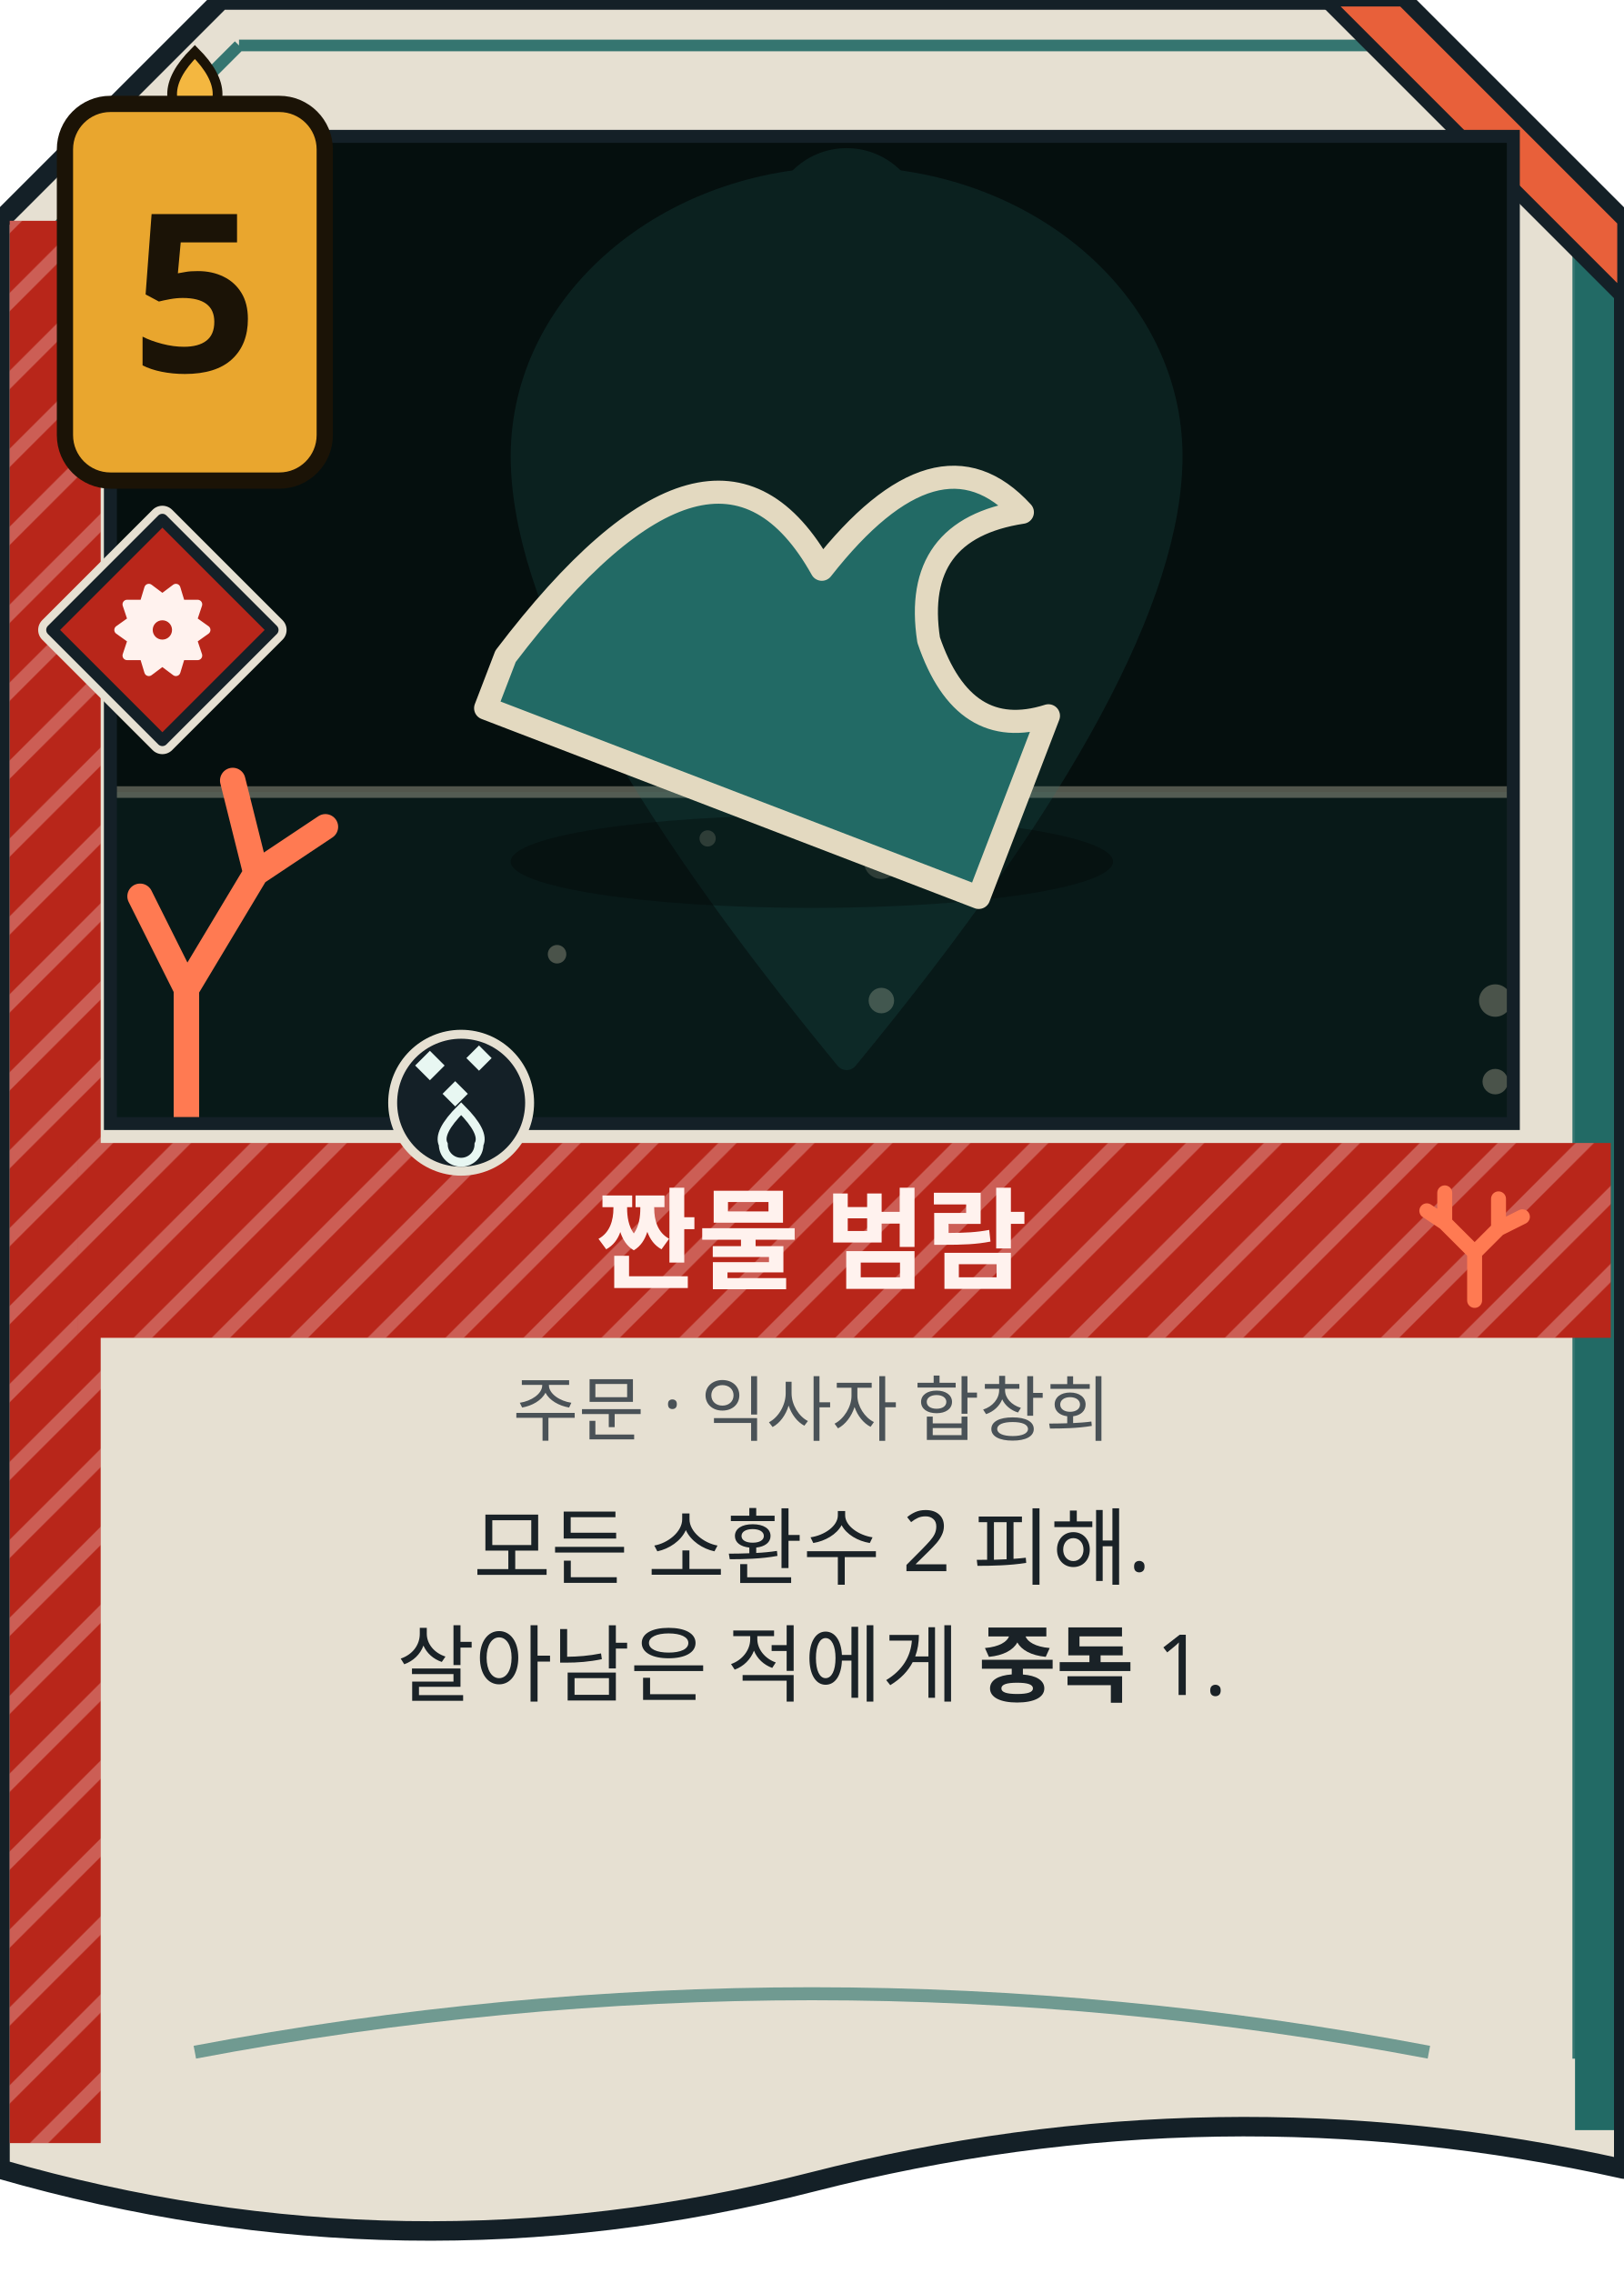
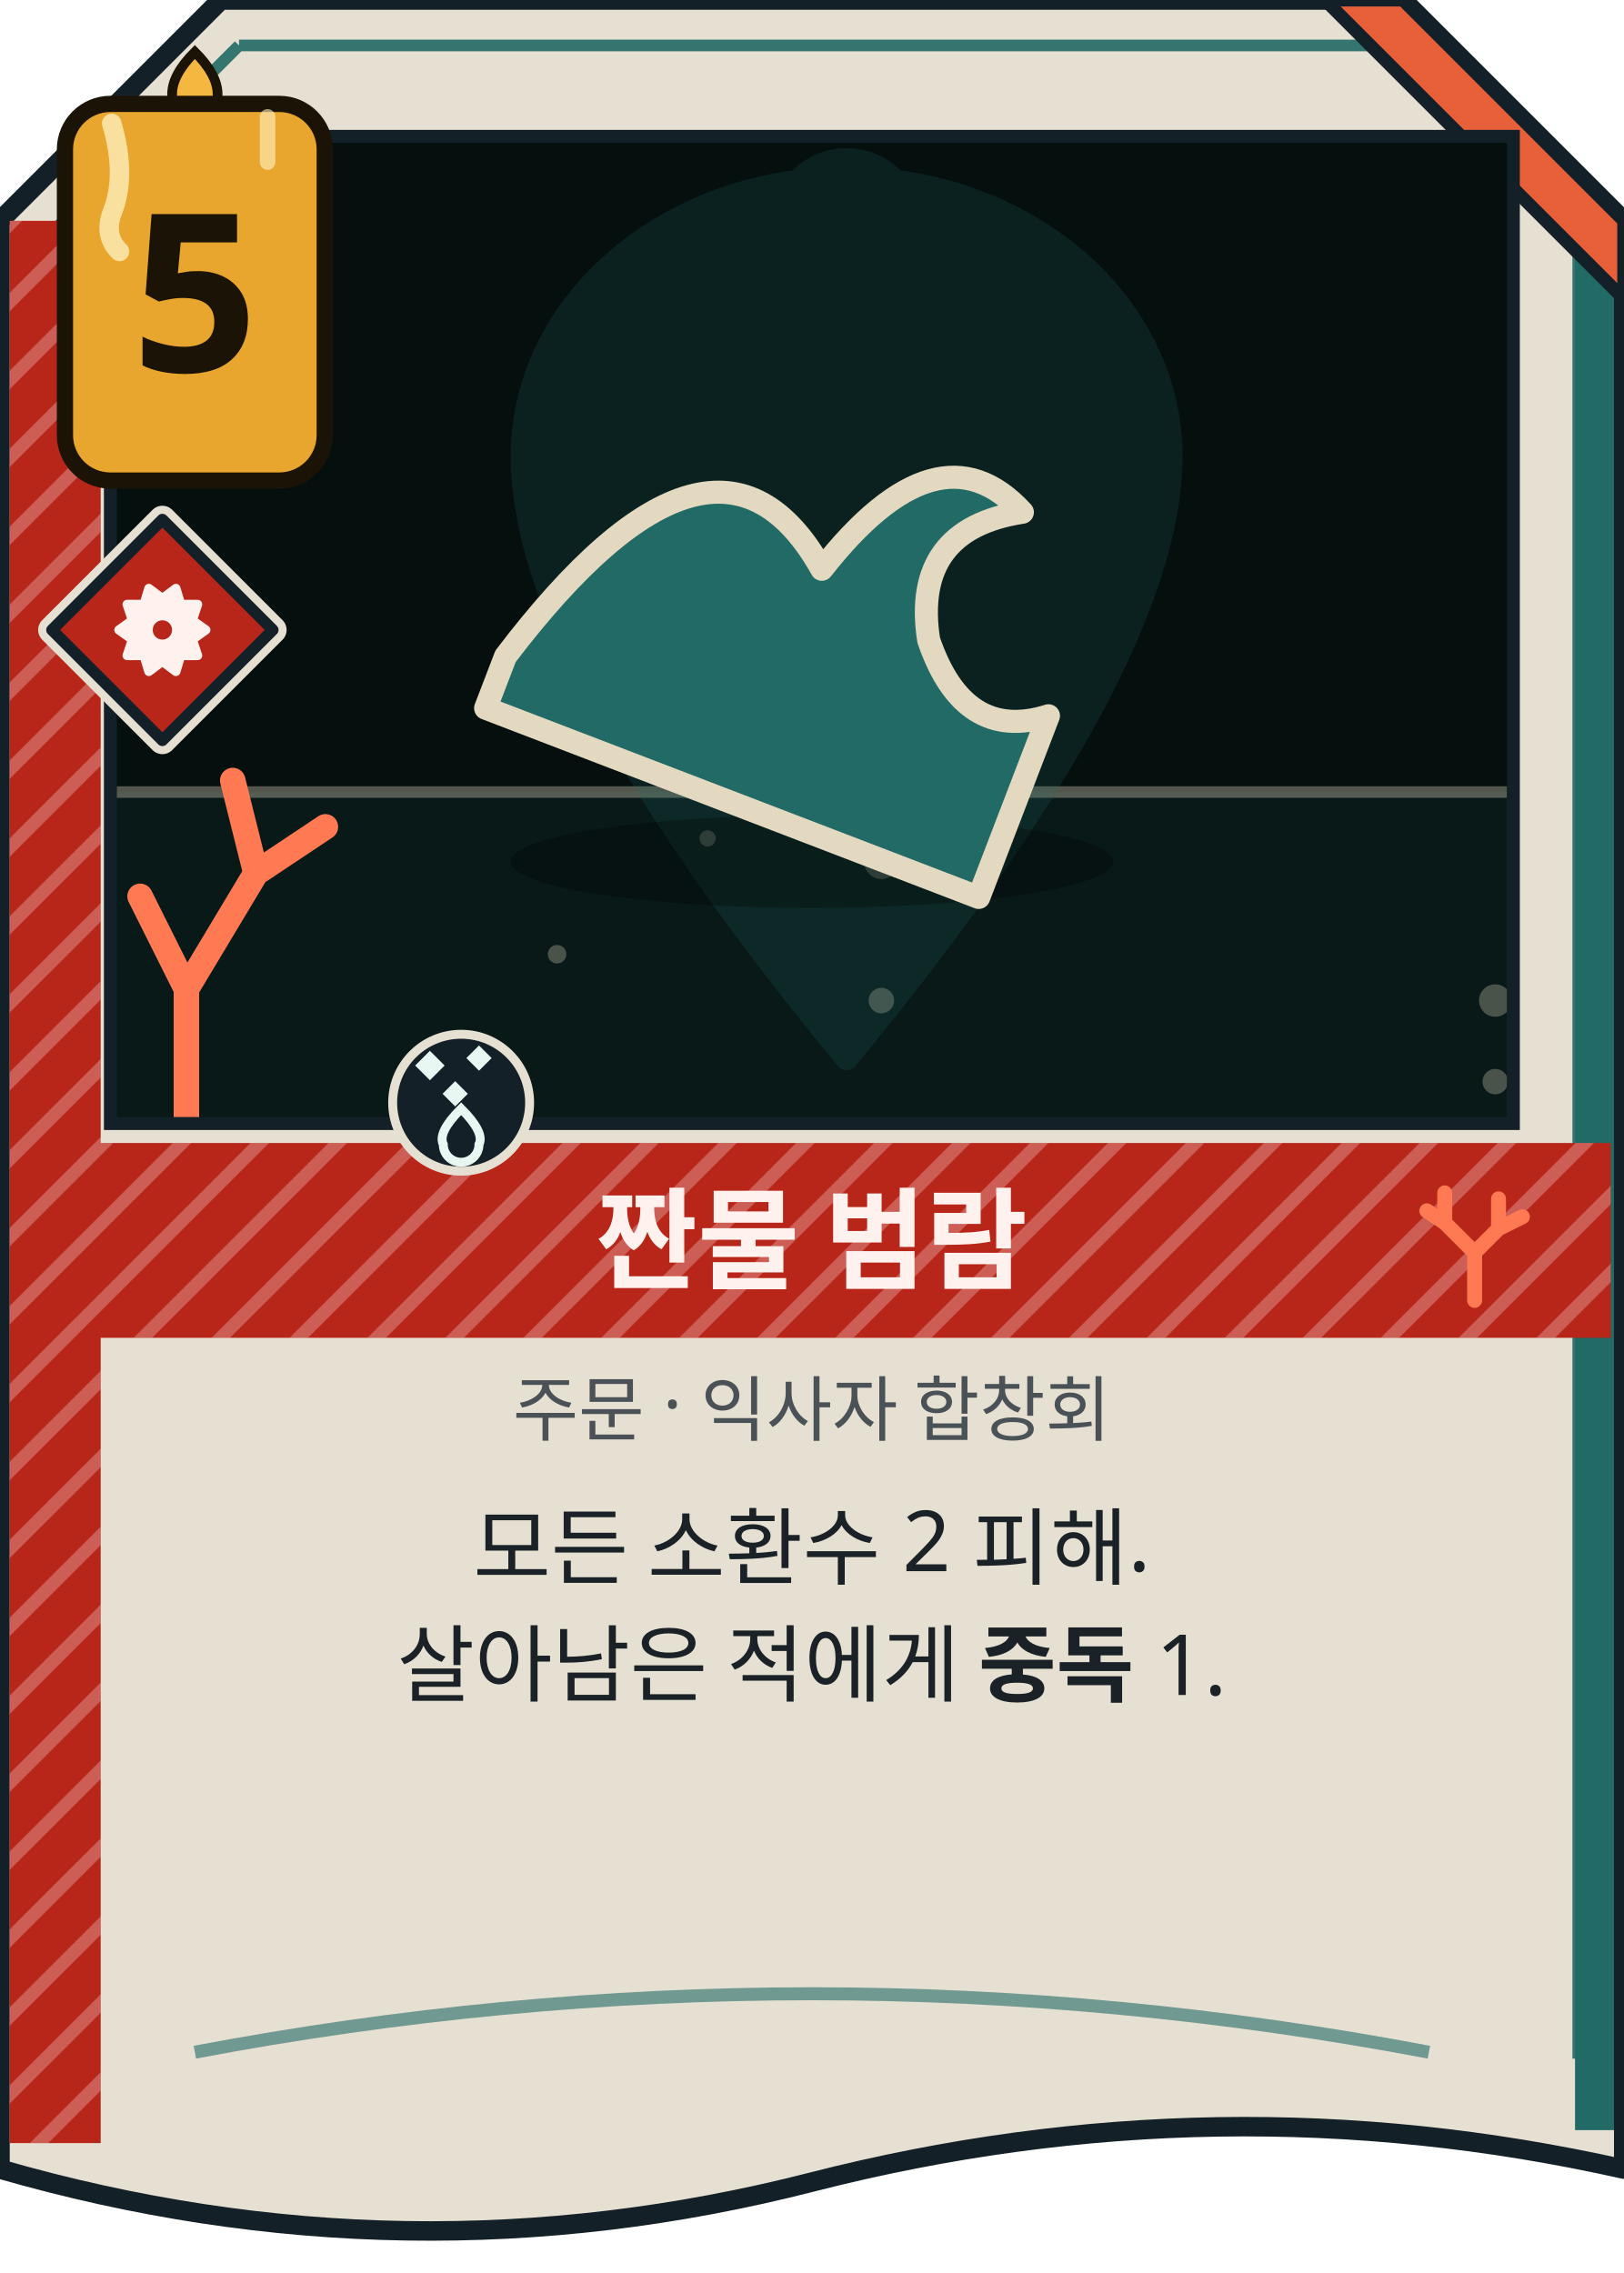
<svg xmlns="http://www.w3.org/2000/svg" viewBox="0 0 250 350" width="250" height="350">
  <path d="M34 0H216L250 34V334Q187.5 320 125 336T0 334V34Z" fill="#E6E0D2" stroke="#142027" stroke-width="3" stroke-linejoin="round" />
  <path d="M36.8 7H213.2L243 36.8V317M7 317V36.8L36.8 7" fill="none" stroke="#226A65" stroke-opacity="0.9" stroke-width="1.8" />
  <defs>
    <pattern id="spat-strike" width="12" height="12" patternUnits="userSpaceOnUse">
      <g opacity="0.28">
        <path d="M-2 14L14 -2M-2 2L2 -2M10 14L14 10" stroke="#FFF2EE" stroke-width="2" />
      </g>
    </pattern>
  </defs>
  <rect x="1.5" y="34" width="14" height="296" fill="#B8261A" />
  <rect x="1.5" y="34" width="14" height="296" fill="url(#spat-strike)" />
  <rect x="242.5" y="38" width="6" height="290" fill="#226A65" />
  <path d="M204 0H216L250 34V46Z" fill="#E8603A" stroke="#142027" stroke-width="2" />
  <rect x="16" y="20" width="218" height="154" fill="#142027" />
  <svg x="18" y="22" width="214" height="150" viewBox="0 0 120 90" preserveAspectRatio="xMidYMid slice" overflow="hidden">
    <rect width="120" height="90" fill="#050F0E" />
    <path d="M0 59H120V90H0Z" fill="#226A65" fill-opacity=".12" />
    <path d="M0 59H120" stroke="#E3D9C0" stroke-opacity=".35" stroke-width="1" />
    <circle cx="66" cy="77" r="1.1" fill="#E3D9C0" fill-opacity=".3" />
    <circle cx="119" cy="84" r="1.1" fill="#E3D9C0" fill-opacity=".3" />
    <circle cx="38" cy="73" r="0.8" fill="#E3D9C0" fill-opacity=".3" />
    <circle cx="119" cy="77" r="1.4" fill="#E3D9C0" fill-opacity=".3" />
    <circle cx="51" cy="63" r="0.7" fill="#E3D9C0" fill-opacity=".3" />
    <circle cx="66" cy="65" r="1.5" fill="#E3D9C0" fill-opacity=".3" />
    <g opacity=".2">
      <g transform="translate(63.0 44.0) rotate(0) scale(40.0)" stroke-width="0.050" stroke-linejoin="round" stroke-linecap="round">
        <path d="M0 .95Q.7.1.7-.35A.7.6 0 0 0-.7-.35Q-.7.1 0 .95Z" fill="#226A65" stroke="#226A65" />
        <circle cx="0" cy="-.85" r=".14" fill="none" stroke="#226A65" />
      </g>
    </g>
    <ellipse cx="60" cy="65" rx="26" ry="4" fill="#000" fill-opacity=".3" />
    <g transform="translate(60.0 42.0) rotate(21) scale(24.0)" stroke-width="0.083" stroke-linejoin="round" stroke-linecap="round">
      <path d="M-.95.6Q-.6-.6 0-.1Q.2-.75.6-.55Q.25-.35.45 0Q.7.3.95.1V.8H-.95Z" fill="#226A65" stroke="#E3D9C0" />
    </g>
    <path d="M6 90V76L2 68M6 76L12 66L10 58M12 66L18 62" fill="none" stroke="#FF7A52" stroke-width="2.2" stroke-linecap="round" />
  </svg>
  <defs>
    <pattern id="pat-strike" width="12" height="12" patternUnits="userSpaceOnUse">
      <g opacity="0.28">
        <path d="M-2 14L14 -2M-2 2L2 -2M10 14L14 10" stroke="#FFF2EE" stroke-width="2" />
      </g>
    </pattern>
  </defs>
  <rect x="12" y="176" width="236" height="30" fill="#B8261A" />
  <rect x="12" y="176" width="236" height="30" fill="url(#pat-strike)" />
  <text x="125" y="197.12" text-anchor="middle" font-size="17" font-weight="700" fill="#FFF2EE" font-family="'Noto Sans KR','Malgun Gothic','Apple SD Gothic Neo',system-ui,sans-serif">짠물 범람</text>
  <g transform="translate(8 80) scale(0.7083333)">
    <path d="M24 0L48 24L24 48L0 24Z" fill="none" stroke="#E6E0D2" stroke-width="6" stroke-linejoin="round" />
    <path d="M24 0L48 24L24 48L0 24Z" fill="#B8261A" stroke="#142027" stroke-width="2.5" stroke-linejoin="round" />
    <g transform="translate(24.0 24.0) rotate(0) scale(10.5)" stroke-width="0.190" stroke-linejoin="round" stroke-linecap="round">
      <path d="M0.90 0.00L0.62 0.20L0.73 0.53L0.38 0.53L0.28 0.86L0.00 0.65L-0.28 0.86L-0.38 0.53L-0.73 0.53L-0.62 0.20L-0.90 0.00L-0.62 -0.20L-0.73 -0.53L-0.38 -0.53L-0.28 -0.86L-0.00 -0.65L0.28 -0.86L0.38 -0.53L0.73 -0.53L0.62 -0.20Z" fill="#FFF2EE" stroke="#FFF2EE" />
      <circle r=".2" fill="#B8261A" />
    </g>
  </g>
  <g transform="translate(216 180) scale(.46)">
    <path d="M24 44V28M24 28L14 18V8M24 28L32 20L32 10M14 18L8 14M32 20L40 16" fill="none" stroke="#FF7A52" stroke-width="5" stroke-linecap="round" stroke-linejoin="round" />
  </g>
  <g transform="translate(60 158.8) scale(0.4583333)">
    <circle cx="24" cy="24" r="23" fill="#142027" stroke="#E6E0D2" stroke-width="3" />
    <rect x="10" y="8" width="7" height="7" transform="rotate(45 13.5 11.5)" fill="#E8F7F2" />
    <rect x="27" y="6" width="6" height="6" transform="rotate(45 30 9)" fill="#E8F7F2" />
    <rect x="19" y="18" width="6" height="6" transform="rotate(45 22 21)" fill="#E8F7F2" />
    <path d="M24 26Q32 34 30 38A6 6 0 0 1 18 38Q16 34 24 26Z" fill="none" stroke="#E8F7F2" stroke-width="3" />
  </g>
  <text x="125" y="221" text-anchor="middle" font-size="11" fill="#4A5257" font-family="'Noto Sans KR','Malgun Gothic','Apple SD Gothic Neo',system-ui,sans-serif">주문 · 익사자 합창회</text>
  <text x="125" y="243" text-anchor="middle" font-size="13" fill="#1A2227" font-family="'Noto Sans KR','Malgun Gothic','Apple SD Gothic Neo',system-ui,sans-serif">모든 소환수 2 피해.</text>
  <text x="125" y="261" text-anchor="middle" font-size="13" fill="#1A2227" font-family="'Noto Sans KR','Malgun Gothic','Apple SD Gothic Neo',system-ui,sans-serif">살아남은 적에게 <tspan font-weight="800">중독</tspan> 1.</text>
  <g transform="translate(10 16)">
    <path d="M20 -8Q27 -1 20 4Q13 -1 20 -8Z" fill="#F4B740" stroke="#1B1306" stroke-width="1.5" />
    <rect width="40" height="58" rx="7" fill="#E9A62E" stroke="#1B1306" stroke-width="2.5" />
+     <path d="M7.2 3q2.4 8.12 0 13.92q-1.2 3.48 1.2 5.8" fill="none" stroke="#FFF3C4" stroke-opacity=".75" stroke-width="3" stroke-linecap="round" />
+     <path d="M31.2 2v6.96" stroke="#FFF3C4" stroke-opacity=".6" stroke-width="2.4" stroke-linecap="round" />
    <text x="20" y="41.24" text-anchor="middle" font-size="34" font-weight="800" fill="#1B1306" font-family="'Noto Sans KR','Malgun Gothic','Apple SD Gothic Neo',system-ui,sans-serif">5</text>
  </g>
  <path d="M30 316Q125 298 220 316" fill="none" stroke="#226A65" stroke-width="2" opacity=".6" />
</svg>
